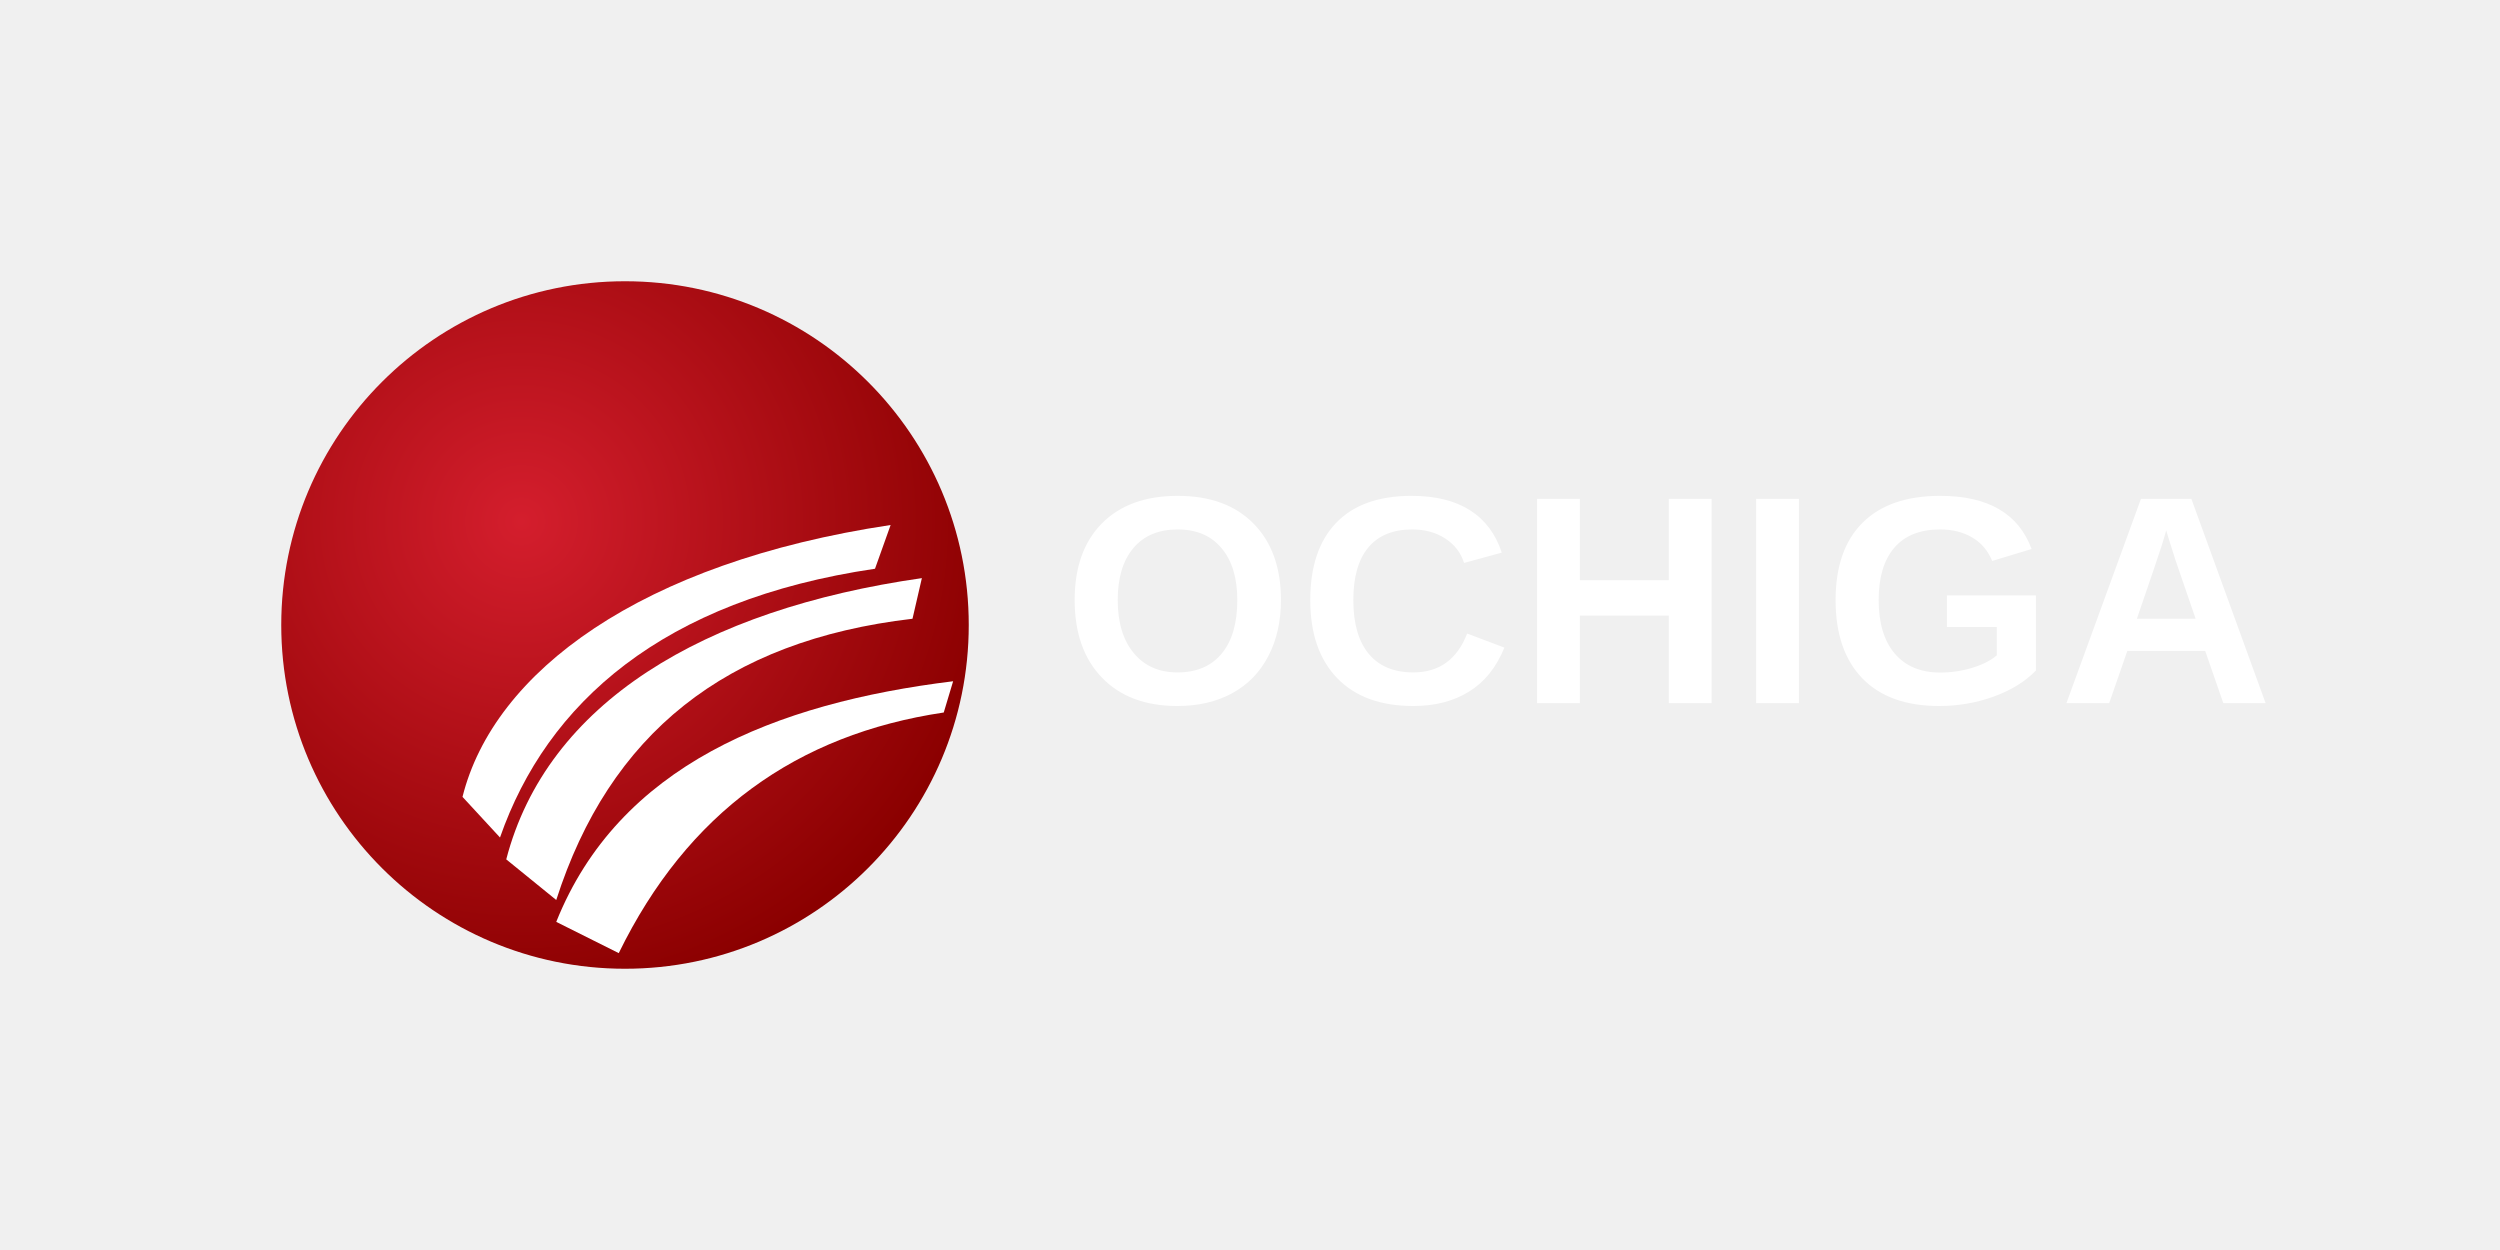
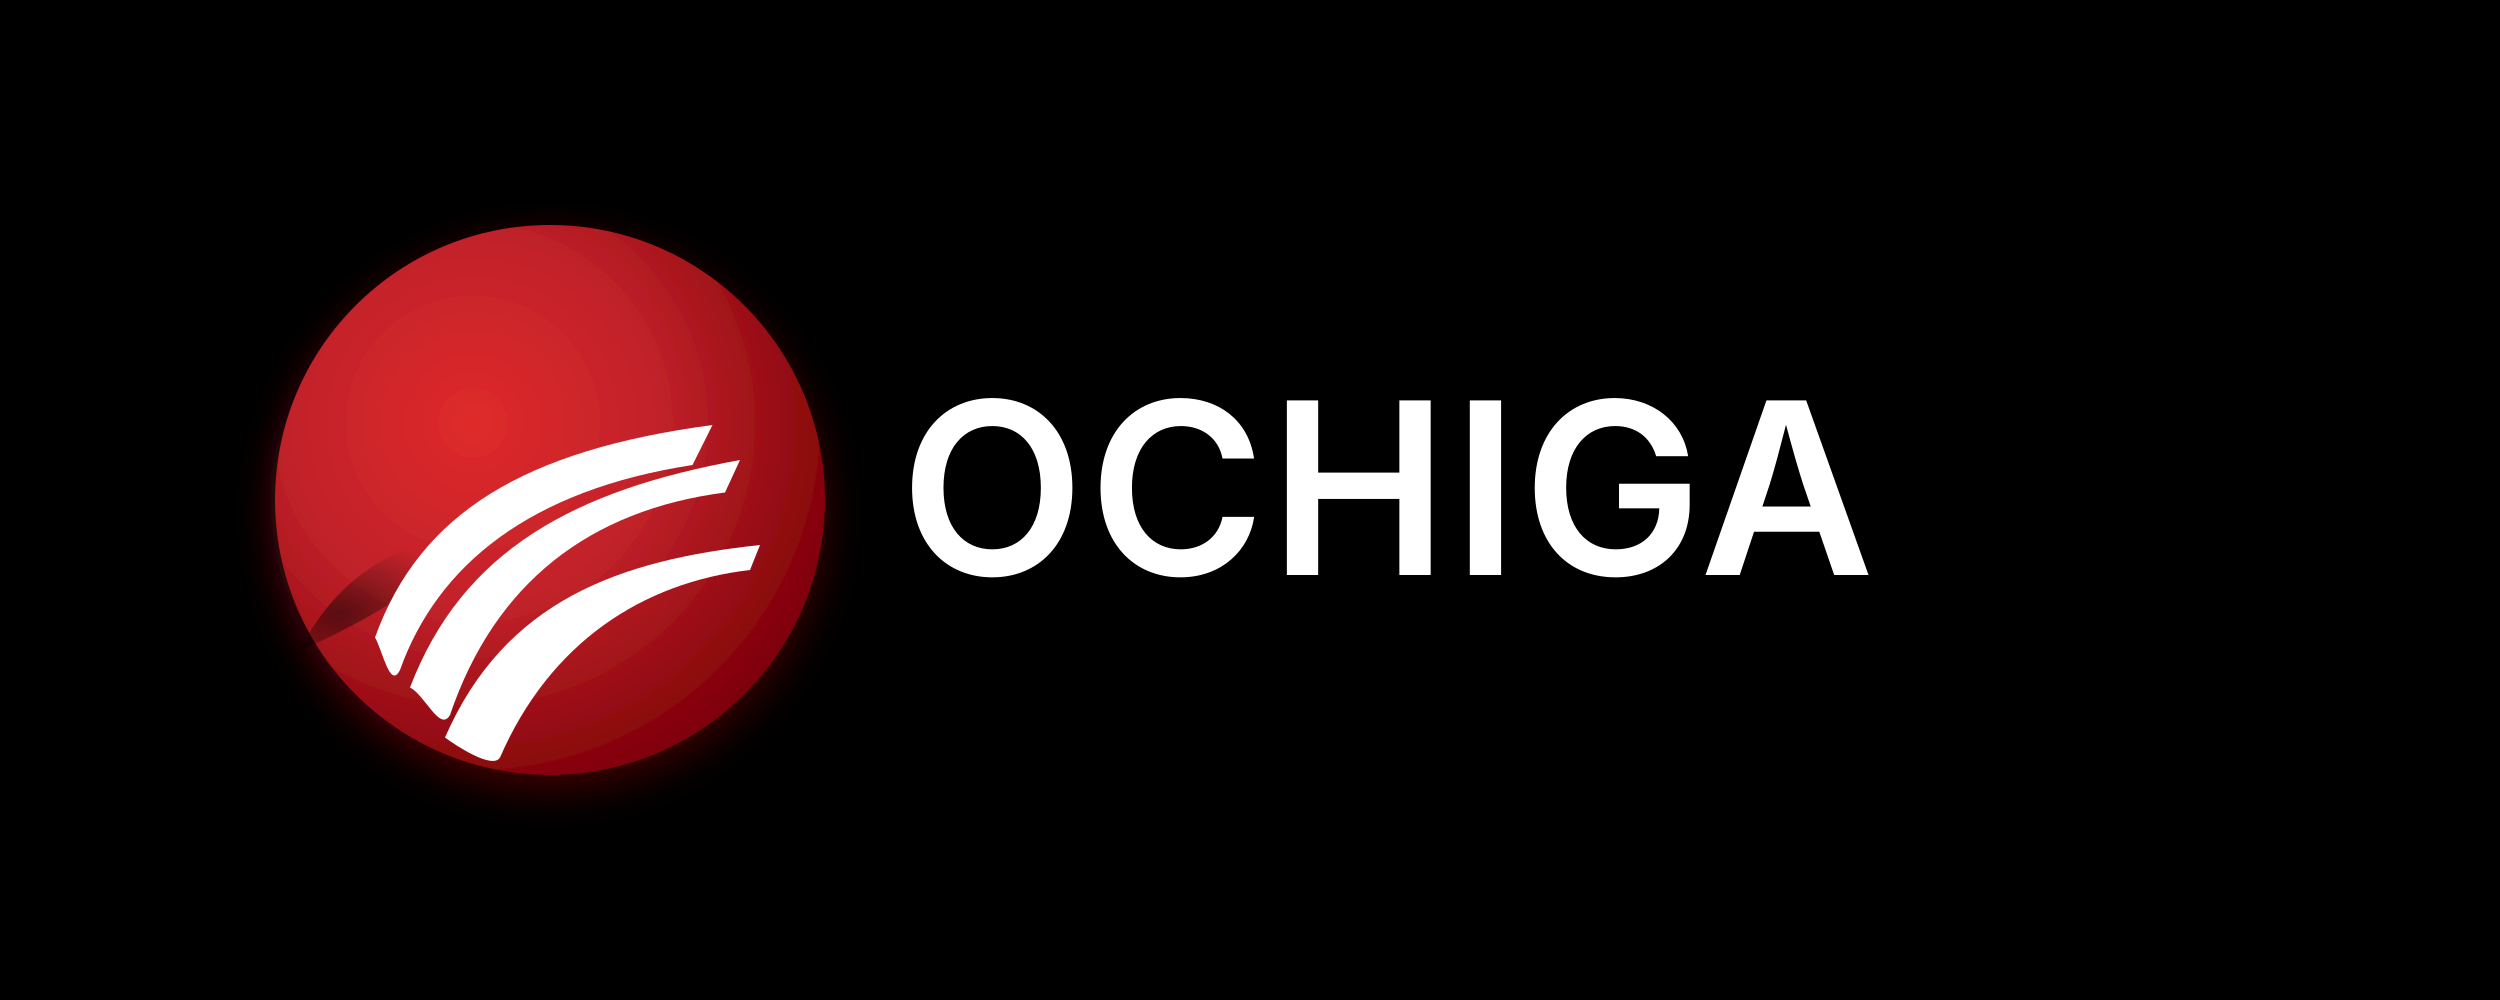
- <svg xmlns="http://www.w3.org/2000/svg" width="800" height="400" viewBox="0 0 800 400">
+ <svg xmlns="http://www.w3.org/2000/svg" viewBox="0 0 1000 400" width="1000" height="400">
+   <rect width="100%" height="100%" fill="#000" />
  <defs>
-     <radialGradient id="redGradient" cx="35%" cy="35%" r="70%">
-       <stop offset="0%" stop-color="#d41e2d" />
-       <stop offset="100%" stop-color="#8b0000" />
+     <radialGradient id="g-red" cx="36%" cy="36%" r="70%">
+       <stop offset="0%" stop-color="#e02a2a" />
+       <stop offset="48%" stop-color="#c1222a" />
+       <stop offset="100%" stop-color="#7d0006" />
+     </radialGradient>
+     <filter id="innerShadow" x="-50%" y="-50%" width="200%" height="200%">
+       <feOffset dx="0" dy="6" result="off" />
+       <feGaussianBlur in="off" stdDeviation="8" result="blur" />
+       <feComposite in="blur" in2="SourceAlpha" operator="out" result="shadowDiff" />
+       <feComponentTransfer in="shadowDiff" result="shadow">
+         <feFuncA type="linear" slope="0.45" />
+       </feComponentTransfer>
+       <feMerge>
+         <feMergeNode in="shadow" />
+         <feMergeNode in="SourceGraphic" />
+       </feMerge>
+     </filter>
+     <clipPath id="clipCircle">
+       <circle cx="220" cy="200" r="110" />
+     </clipPath>
+     <radialGradient id="g-dark-wedge" cx="20%" cy="70%" r="60%">
+       <stop offset="0%" stop-color="rgba(0,0,0,0.55)" />
+       <stop offset="100%" stop-color="rgba(0,0,0,0)" />
    </radialGradient>
  </defs>
-   <circle cx="200" cy="200" r="110" fill="url(#redGradient)" />
-   <g fill="white">
-     <path d="M148 255          C158 215, 205 180, 285 168          L280 182          C212 192, 175 225, 160 268          Z" />
-     <path d="M162 275          C175 225, 225 195, 295 185          L292 198          C232 205, 195 235, 178 288          Z" />
-     <path d="M178 295          C198 245, 248 225, 305 218          L302 228          C255 235, 220 260, 198 305          Z" />
+   <g transform="translate(0,0)">
+     <circle cx="220" cy="200" r="110" fill="url(#g-red)" filter="url(#innerShadow)" />
+     <path d="M120 260 C135 230, 160 215, 200 210 C170 235, 140 252, 120 260 Z" fill="url(#g-dark-wedge)" opacity="0.9" />
  </g>
-   <text x="340" y="225" font-family="Arial, Helvetica, sans-serif" font-size="95" font-weight="600" fill="white" letter-spacing="1.5">
-     OCHIGA
-   </text>
+   <g clip-path="url(#clipCircle)">
+     <path d="       M150 255       C168 205, 210 180, 285 170       L277 186       C212 196, 175 226, 160 268       C156 276, 153 260, 150 255 Z     " fill="#fff" />
+     <path d="       M164 275       C185 220, 230 196, 296 184       L290 197       C236 204, 198 233, 180 286       C176 293, 170 278, 164 275 Z     " fill="#fff" />
+     <path d="       M178 295       C202 240, 248 224, 304 218       L300 228       C257 233, 220 257, 200 303       C197 308, 182 298, 178 295 Z     " fill="#fff" />
+   </g>
+   <text x="360" y="230" font-family="Inter, Arial, Helvetica, sans-serif" font-weight="600" font-size="96" fill="#ffffff" letter-spacing="1.6">OCHIGA</text>
</svg>
